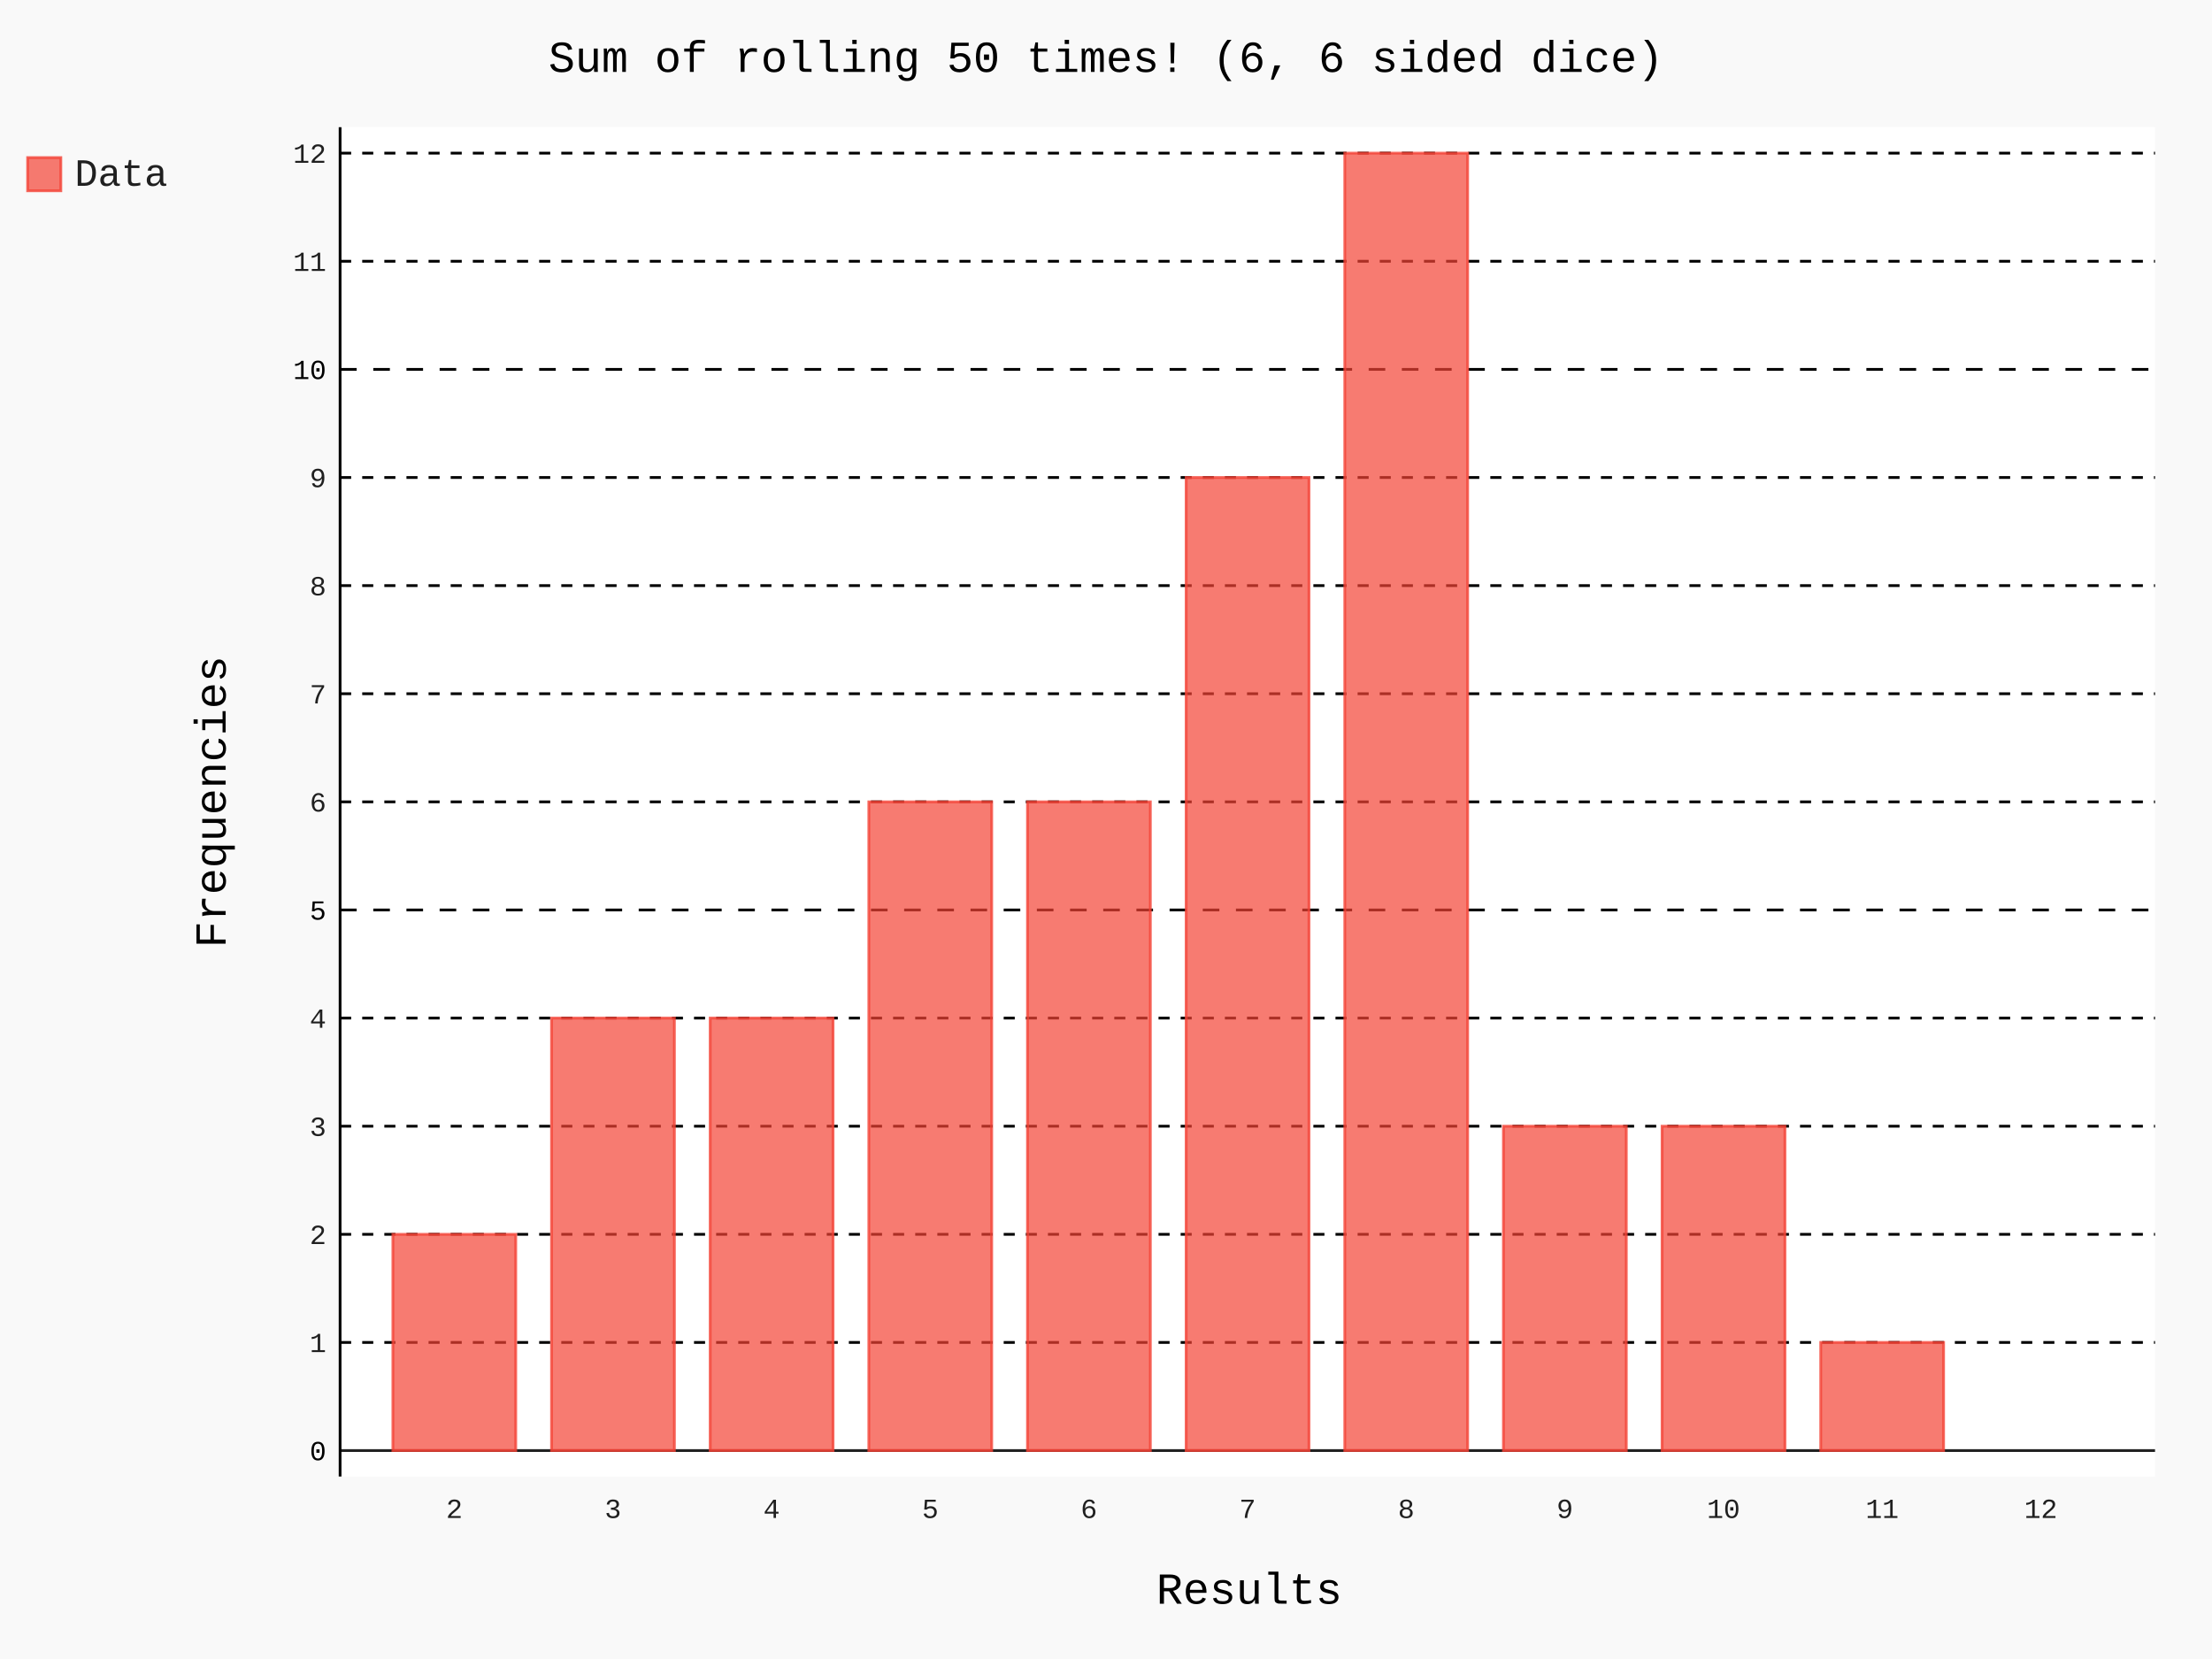
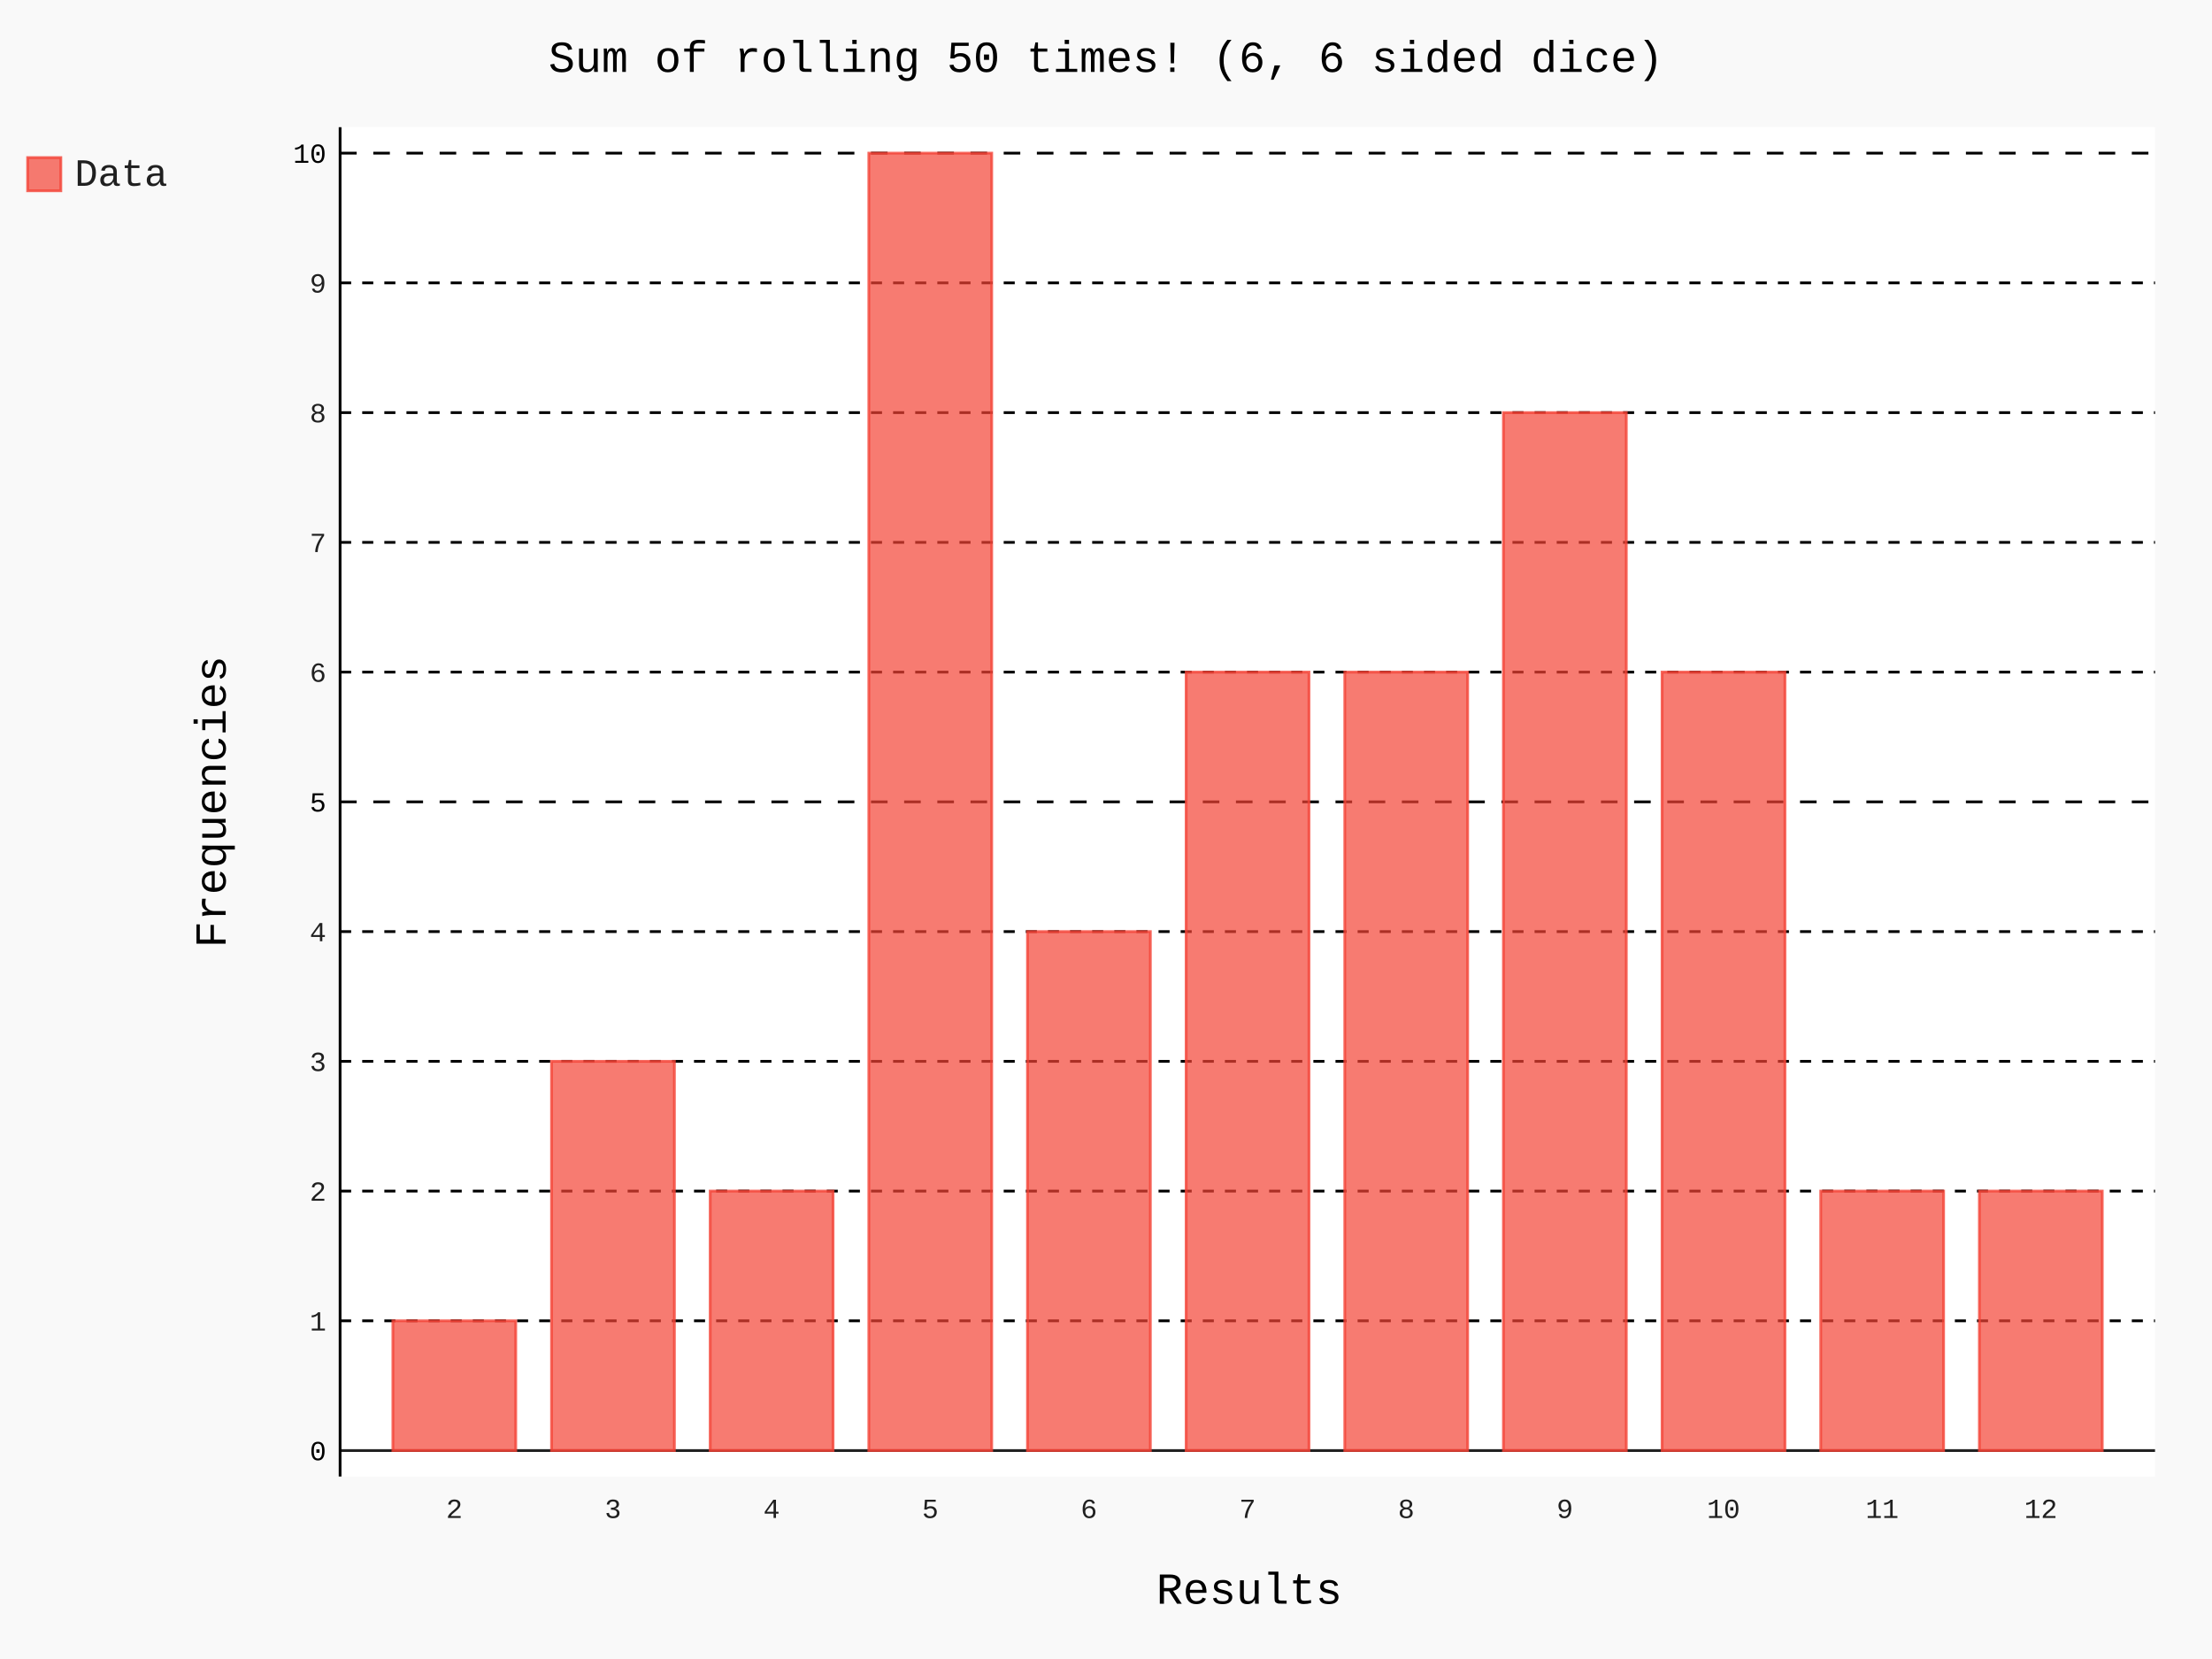
- <svg xmlns="http://www.w3.org/2000/svg" id="chart-113fd597-7614-4728-b394-9f4e06cf2603" class="pygal-chart" viewBox="0 0 800 600">
+ <svg xmlns="http://www.w3.org/2000/svg" id="chart-b2ccdec9-adcb-4542-a065-ab94779bcf42" class="pygal-chart" viewBox="0 0 800 600">
  <defs>
-     <style type="text/css">#chart-113fd597-7614-4728-b394-9f4e06cf2603{-webkit-user-select:none;-webkit-font-smoothing:antialiased;font-family:Consolas,"Liberation Mono",Menlo,Courier,monospace}#chart-113fd597-7614-4728-b394-9f4e06cf2603 .title{font-family:Consolas,"Liberation Mono",Menlo,Courier,monospace;font-size:16px}#chart-113fd597-7614-4728-b394-9f4e06cf2603 .legends .legend text{font-family:Consolas,"Liberation Mono",Menlo,Courier,monospace;font-size:14px}#chart-113fd597-7614-4728-b394-9f4e06cf2603 .axis text{font-family:Consolas,"Liberation Mono",Menlo,Courier,monospace;font-size:10px}#chart-113fd597-7614-4728-b394-9f4e06cf2603 .axis text.major{font-family:Consolas,"Liberation Mono",Menlo,Courier,monospace;font-size:10px}#chart-113fd597-7614-4728-b394-9f4e06cf2603 .text-overlay text.value{font-family:Consolas,"Liberation Mono",Menlo,Courier,monospace;font-size:16px}#chart-113fd597-7614-4728-b394-9f4e06cf2603 .text-overlay text.label{font-family:Consolas,"Liberation Mono",Menlo,Courier,monospace;font-size:10px}#chart-113fd597-7614-4728-b394-9f4e06cf2603 .tooltip{font-family:Consolas,"Liberation Mono",Menlo,Courier,monospace;font-size:14px}#chart-113fd597-7614-4728-b394-9f4e06cf2603 text.no_data{font-family:Consolas,"Liberation Mono",Menlo,Courier,monospace;font-size:64px}
- #chart-113fd597-7614-4728-b394-9f4e06cf2603{background-color:rgba(249,249,249,1)}#chart-113fd597-7614-4728-b394-9f4e06cf2603 path,#chart-113fd597-7614-4728-b394-9f4e06cf2603 line,#chart-113fd597-7614-4728-b394-9f4e06cf2603 rect,#chart-113fd597-7614-4728-b394-9f4e06cf2603 circle{-webkit-transition:150ms;-moz-transition:150ms;transition:150ms}#chart-113fd597-7614-4728-b394-9f4e06cf2603 .graph &gt; .background{fill:rgba(249,249,249,1)}#chart-113fd597-7614-4728-b394-9f4e06cf2603 .plot &gt; .background{fill:rgba(255,255,255,1)}#chart-113fd597-7614-4728-b394-9f4e06cf2603 .graph{fill:rgba(0,0,0,.87)}#chart-113fd597-7614-4728-b394-9f4e06cf2603 text.no_data{fill:rgba(0,0,0,1)}#chart-113fd597-7614-4728-b394-9f4e06cf2603 .title{fill:rgba(0,0,0,1)}#chart-113fd597-7614-4728-b394-9f4e06cf2603 .legends .legend text{fill:rgba(0,0,0,.87)}#chart-113fd597-7614-4728-b394-9f4e06cf2603 .legends .legend:hover text{fill:rgba(0,0,0,1)}#chart-113fd597-7614-4728-b394-9f4e06cf2603 .axis .line{stroke:rgba(0,0,0,1)}#chart-113fd597-7614-4728-b394-9f4e06cf2603 .axis .guide.line{stroke:rgba(0,0,0,.54)}#chart-113fd597-7614-4728-b394-9f4e06cf2603 .axis .major.line{stroke:rgba(0,0,0,.87)}#chart-113fd597-7614-4728-b394-9f4e06cf2603 .axis text.major{fill:rgba(0,0,0,1)}#chart-113fd597-7614-4728-b394-9f4e06cf2603 .axis.y .guides:hover .guide.line,#chart-113fd597-7614-4728-b394-9f4e06cf2603 .line-graph .axis.x .guides:hover .guide.line,#chart-113fd597-7614-4728-b394-9f4e06cf2603 .stackedline-graph .axis.x .guides:hover .guide.line,#chart-113fd597-7614-4728-b394-9f4e06cf2603 .xy-graph .axis.x .guides:hover .guide.line{stroke:rgba(0,0,0,1)}#chart-113fd597-7614-4728-b394-9f4e06cf2603 .axis .guides:hover text{fill:rgba(0,0,0,1)}#chart-113fd597-7614-4728-b394-9f4e06cf2603 .reactive{fill-opacity:.7;stroke-opacity:.8;stroke-width:1}#chart-113fd597-7614-4728-b394-9f4e06cf2603 .ci{stroke:rgba(0,0,0,.87)}#chart-113fd597-7614-4728-b394-9f4e06cf2603 .reactive.active,#chart-113fd597-7614-4728-b394-9f4e06cf2603 .active .reactive{fill-opacity:.8;stroke-opacity:.9;stroke-width:4}#chart-113fd597-7614-4728-b394-9f4e06cf2603 .ci .reactive.active{stroke-width:1.5}#chart-113fd597-7614-4728-b394-9f4e06cf2603 .series text{fill:rgba(0,0,0,1)}#chart-113fd597-7614-4728-b394-9f4e06cf2603 .tooltip rect{fill:rgba(255,255,255,1);stroke:rgba(0,0,0,1);-webkit-transition:opacity 150ms;-moz-transition:opacity 150ms;transition:opacity 150ms}#chart-113fd597-7614-4728-b394-9f4e06cf2603 .tooltip .label{fill:rgba(0,0,0,.87)}#chart-113fd597-7614-4728-b394-9f4e06cf2603 .tooltip .label{fill:rgba(0,0,0,.87)}#chart-113fd597-7614-4728-b394-9f4e06cf2603 .tooltip .legend{font-size:.8em;fill:rgba(0,0,0,.54)}#chart-113fd597-7614-4728-b394-9f4e06cf2603 .tooltip .x_label{font-size:.6em;fill:rgba(0,0,0,1)}#chart-113fd597-7614-4728-b394-9f4e06cf2603 .tooltip .xlink{font-size:.5em;text-decoration:underline}#chart-113fd597-7614-4728-b394-9f4e06cf2603 .tooltip .value{font-size:1.5em}#chart-113fd597-7614-4728-b394-9f4e06cf2603 .bound{font-size:.5em}#chart-113fd597-7614-4728-b394-9f4e06cf2603 .max-value{font-size:.75em;fill:rgba(0,0,0,.54)}#chart-113fd597-7614-4728-b394-9f4e06cf2603 .map-element{fill:rgba(255,255,255,1);stroke:rgba(0,0,0,.54) !important}#chart-113fd597-7614-4728-b394-9f4e06cf2603 .map-element .reactive{fill-opacity:inherit;stroke-opacity:inherit}#chart-113fd597-7614-4728-b394-9f4e06cf2603 .color-0,#chart-113fd597-7614-4728-b394-9f4e06cf2603 .color-0 a:visited{stroke:#F44336;fill:#F44336}#chart-113fd597-7614-4728-b394-9f4e06cf2603 .text-overlay .color-0 text{fill:black}
- #chart-113fd597-7614-4728-b394-9f4e06cf2603 text.no_data{text-anchor:middle}#chart-113fd597-7614-4728-b394-9f4e06cf2603 .guide.line{fill:none}#chart-113fd597-7614-4728-b394-9f4e06cf2603 .centered{text-anchor:middle}#chart-113fd597-7614-4728-b394-9f4e06cf2603 .title{text-anchor:middle}#chart-113fd597-7614-4728-b394-9f4e06cf2603 .legends .legend text{fill-opacity:1}#chart-113fd597-7614-4728-b394-9f4e06cf2603 .axis.x text{text-anchor:middle}#chart-113fd597-7614-4728-b394-9f4e06cf2603 .axis.x:not(.web) text[transform]{text-anchor:start}#chart-113fd597-7614-4728-b394-9f4e06cf2603 .axis.x:not(.web) text[transform].backwards{text-anchor:end}#chart-113fd597-7614-4728-b394-9f4e06cf2603 .axis.y text{text-anchor:end}#chart-113fd597-7614-4728-b394-9f4e06cf2603 .axis.y text[transform].backwards{text-anchor:start}#chart-113fd597-7614-4728-b394-9f4e06cf2603 .axis.y2 text{text-anchor:start}#chart-113fd597-7614-4728-b394-9f4e06cf2603 .axis.y2 text[transform].backwards{text-anchor:end}#chart-113fd597-7614-4728-b394-9f4e06cf2603 .axis .guide.line{stroke-dasharray:4,4;stroke:black}#chart-113fd597-7614-4728-b394-9f4e06cf2603 .axis .major.guide.line{stroke-dasharray:6,6;stroke:black}#chart-113fd597-7614-4728-b394-9f4e06cf2603 .horizontal .axis.y .guide.line,#chart-113fd597-7614-4728-b394-9f4e06cf2603 .horizontal .axis.y2 .guide.line,#chart-113fd597-7614-4728-b394-9f4e06cf2603 .vertical .axis.x .guide.line{opacity:0}#chart-113fd597-7614-4728-b394-9f4e06cf2603 .horizontal .axis.always_show .guide.line,#chart-113fd597-7614-4728-b394-9f4e06cf2603 .vertical .axis.always_show .guide.line{opacity:1 !important}#chart-113fd597-7614-4728-b394-9f4e06cf2603 .axis.y .guides:hover .guide.line,#chart-113fd597-7614-4728-b394-9f4e06cf2603 .axis.y2 .guides:hover .guide.line,#chart-113fd597-7614-4728-b394-9f4e06cf2603 .axis.x .guides:hover .guide.line{opacity:1}#chart-113fd597-7614-4728-b394-9f4e06cf2603 .axis .guides:hover text{opacity:1}#chart-113fd597-7614-4728-b394-9f4e06cf2603 .nofill{fill:none}#chart-113fd597-7614-4728-b394-9f4e06cf2603 .subtle-fill{fill-opacity:.2}#chart-113fd597-7614-4728-b394-9f4e06cf2603 .dot{stroke-width:1px;fill-opacity:1;stroke-opacity:1}#chart-113fd597-7614-4728-b394-9f4e06cf2603 .dot.active{stroke-width:5px}#chart-113fd597-7614-4728-b394-9f4e06cf2603 .dot.negative{fill:transparent}#chart-113fd597-7614-4728-b394-9f4e06cf2603 text,#chart-113fd597-7614-4728-b394-9f4e06cf2603 tspan{stroke:none !important}#chart-113fd597-7614-4728-b394-9f4e06cf2603 .series text.active{opacity:1}#chart-113fd597-7614-4728-b394-9f4e06cf2603 .tooltip rect{fill-opacity:.95;stroke-width:.5}#chart-113fd597-7614-4728-b394-9f4e06cf2603 .tooltip text{fill-opacity:1}#chart-113fd597-7614-4728-b394-9f4e06cf2603 .showable{visibility:hidden}#chart-113fd597-7614-4728-b394-9f4e06cf2603 .showable.shown{visibility:visible}#chart-113fd597-7614-4728-b394-9f4e06cf2603 .gauge-background{fill:rgba(229,229,229,1);stroke:none}#chart-113fd597-7614-4728-b394-9f4e06cf2603 .bg-lines{stroke:rgba(249,249,249,1);stroke-width:2px}</style>
+     <style type="text/css">#chart-b2ccdec9-adcb-4542-a065-ab94779bcf42{-webkit-user-select:none;-webkit-font-smoothing:antialiased;font-family:Consolas,"Liberation Mono",Menlo,Courier,monospace}#chart-b2ccdec9-adcb-4542-a065-ab94779bcf42 .title{font-family:Consolas,"Liberation Mono",Menlo,Courier,monospace;font-size:16px}#chart-b2ccdec9-adcb-4542-a065-ab94779bcf42 .legends .legend text{font-family:Consolas,"Liberation Mono",Menlo,Courier,monospace;font-size:14px}#chart-b2ccdec9-adcb-4542-a065-ab94779bcf42 .axis text{font-family:Consolas,"Liberation Mono",Menlo,Courier,monospace;font-size:10px}#chart-b2ccdec9-adcb-4542-a065-ab94779bcf42 .axis text.major{font-family:Consolas,"Liberation Mono",Menlo,Courier,monospace;font-size:10px}#chart-b2ccdec9-adcb-4542-a065-ab94779bcf42 .text-overlay text.value{font-family:Consolas,"Liberation Mono",Menlo,Courier,monospace;font-size:16px}#chart-b2ccdec9-adcb-4542-a065-ab94779bcf42 .text-overlay text.label{font-family:Consolas,"Liberation Mono",Menlo,Courier,monospace;font-size:10px}#chart-b2ccdec9-adcb-4542-a065-ab94779bcf42 .tooltip{font-family:Consolas,"Liberation Mono",Menlo,Courier,monospace;font-size:14px}#chart-b2ccdec9-adcb-4542-a065-ab94779bcf42 text.no_data{font-family:Consolas,"Liberation Mono",Menlo,Courier,monospace;font-size:64px}
+ #chart-b2ccdec9-adcb-4542-a065-ab94779bcf42{background-color:rgba(249,249,249,1)}#chart-b2ccdec9-adcb-4542-a065-ab94779bcf42 path,#chart-b2ccdec9-adcb-4542-a065-ab94779bcf42 line,#chart-b2ccdec9-adcb-4542-a065-ab94779bcf42 rect,#chart-b2ccdec9-adcb-4542-a065-ab94779bcf42 circle{-webkit-transition:150ms;-moz-transition:150ms;transition:150ms}#chart-b2ccdec9-adcb-4542-a065-ab94779bcf42 .graph &gt; .background{fill:rgba(249,249,249,1)}#chart-b2ccdec9-adcb-4542-a065-ab94779bcf42 .plot &gt; .background{fill:rgba(255,255,255,1)}#chart-b2ccdec9-adcb-4542-a065-ab94779bcf42 .graph{fill:rgba(0,0,0,.87)}#chart-b2ccdec9-adcb-4542-a065-ab94779bcf42 text.no_data{fill:rgba(0,0,0,1)}#chart-b2ccdec9-adcb-4542-a065-ab94779bcf42 .title{fill:rgba(0,0,0,1)}#chart-b2ccdec9-adcb-4542-a065-ab94779bcf42 .legends .legend text{fill:rgba(0,0,0,.87)}#chart-b2ccdec9-adcb-4542-a065-ab94779bcf42 .legends .legend:hover text{fill:rgba(0,0,0,1)}#chart-b2ccdec9-adcb-4542-a065-ab94779bcf42 .axis .line{stroke:rgba(0,0,0,1)}#chart-b2ccdec9-adcb-4542-a065-ab94779bcf42 .axis .guide.line{stroke:rgba(0,0,0,.54)}#chart-b2ccdec9-adcb-4542-a065-ab94779bcf42 .axis .major.line{stroke:rgba(0,0,0,.87)}#chart-b2ccdec9-adcb-4542-a065-ab94779bcf42 .axis text.major{fill:rgba(0,0,0,1)}#chart-b2ccdec9-adcb-4542-a065-ab94779bcf42 .axis.y .guides:hover .guide.line,#chart-b2ccdec9-adcb-4542-a065-ab94779bcf42 .line-graph .axis.x .guides:hover .guide.line,#chart-b2ccdec9-adcb-4542-a065-ab94779bcf42 .stackedline-graph .axis.x .guides:hover .guide.line,#chart-b2ccdec9-adcb-4542-a065-ab94779bcf42 .xy-graph .axis.x .guides:hover .guide.line{stroke:rgba(0,0,0,1)}#chart-b2ccdec9-adcb-4542-a065-ab94779bcf42 .axis .guides:hover text{fill:rgba(0,0,0,1)}#chart-b2ccdec9-adcb-4542-a065-ab94779bcf42 .reactive{fill-opacity:.7;stroke-opacity:.8;stroke-width:1}#chart-b2ccdec9-adcb-4542-a065-ab94779bcf42 .ci{stroke:rgba(0,0,0,.87)}#chart-b2ccdec9-adcb-4542-a065-ab94779bcf42 .reactive.active,#chart-b2ccdec9-adcb-4542-a065-ab94779bcf42 .active .reactive{fill-opacity:.8;stroke-opacity:.9;stroke-width:4}#chart-b2ccdec9-adcb-4542-a065-ab94779bcf42 .ci .reactive.active{stroke-width:1.5}#chart-b2ccdec9-adcb-4542-a065-ab94779bcf42 .series text{fill:rgba(0,0,0,1)}#chart-b2ccdec9-adcb-4542-a065-ab94779bcf42 .tooltip rect{fill:rgba(255,255,255,1);stroke:rgba(0,0,0,1);-webkit-transition:opacity 150ms;-moz-transition:opacity 150ms;transition:opacity 150ms}#chart-b2ccdec9-adcb-4542-a065-ab94779bcf42 .tooltip .label{fill:rgba(0,0,0,.87)}#chart-b2ccdec9-adcb-4542-a065-ab94779bcf42 .tooltip .label{fill:rgba(0,0,0,.87)}#chart-b2ccdec9-adcb-4542-a065-ab94779bcf42 .tooltip .legend{font-size:.8em;fill:rgba(0,0,0,.54)}#chart-b2ccdec9-adcb-4542-a065-ab94779bcf42 .tooltip .x_label{font-size:.6em;fill:rgba(0,0,0,1)}#chart-b2ccdec9-adcb-4542-a065-ab94779bcf42 .tooltip .xlink{font-size:.5em;text-decoration:underline}#chart-b2ccdec9-adcb-4542-a065-ab94779bcf42 .tooltip .value{font-size:1.5em}#chart-b2ccdec9-adcb-4542-a065-ab94779bcf42 .bound{font-size:.5em}#chart-b2ccdec9-adcb-4542-a065-ab94779bcf42 .max-value{font-size:.75em;fill:rgba(0,0,0,.54)}#chart-b2ccdec9-adcb-4542-a065-ab94779bcf42 .map-element{fill:rgba(255,255,255,1);stroke:rgba(0,0,0,.54) !important}#chart-b2ccdec9-adcb-4542-a065-ab94779bcf42 .map-element .reactive{fill-opacity:inherit;stroke-opacity:inherit}#chart-b2ccdec9-adcb-4542-a065-ab94779bcf42 .color-0,#chart-b2ccdec9-adcb-4542-a065-ab94779bcf42 .color-0 a:visited{stroke:#F44336;fill:#F44336}#chart-b2ccdec9-adcb-4542-a065-ab94779bcf42 .text-overlay .color-0 text{fill:black}
+ #chart-b2ccdec9-adcb-4542-a065-ab94779bcf42 text.no_data{text-anchor:middle}#chart-b2ccdec9-adcb-4542-a065-ab94779bcf42 .guide.line{fill:none}#chart-b2ccdec9-adcb-4542-a065-ab94779bcf42 .centered{text-anchor:middle}#chart-b2ccdec9-adcb-4542-a065-ab94779bcf42 .title{text-anchor:middle}#chart-b2ccdec9-adcb-4542-a065-ab94779bcf42 .legends .legend text{fill-opacity:1}#chart-b2ccdec9-adcb-4542-a065-ab94779bcf42 .axis.x text{text-anchor:middle}#chart-b2ccdec9-adcb-4542-a065-ab94779bcf42 .axis.x:not(.web) text[transform]{text-anchor:start}#chart-b2ccdec9-adcb-4542-a065-ab94779bcf42 .axis.x:not(.web) text[transform].backwards{text-anchor:end}#chart-b2ccdec9-adcb-4542-a065-ab94779bcf42 .axis.y text{text-anchor:end}#chart-b2ccdec9-adcb-4542-a065-ab94779bcf42 .axis.y text[transform].backwards{text-anchor:start}#chart-b2ccdec9-adcb-4542-a065-ab94779bcf42 .axis.y2 text{text-anchor:start}#chart-b2ccdec9-adcb-4542-a065-ab94779bcf42 .axis.y2 text[transform].backwards{text-anchor:end}#chart-b2ccdec9-adcb-4542-a065-ab94779bcf42 .axis .guide.line{stroke-dasharray:4,4;stroke:black}#chart-b2ccdec9-adcb-4542-a065-ab94779bcf42 .axis .major.guide.line{stroke-dasharray:6,6;stroke:black}#chart-b2ccdec9-adcb-4542-a065-ab94779bcf42 .horizontal .axis.y .guide.line,#chart-b2ccdec9-adcb-4542-a065-ab94779bcf42 .horizontal .axis.y2 .guide.line,#chart-b2ccdec9-adcb-4542-a065-ab94779bcf42 .vertical .axis.x .guide.line{opacity:0}#chart-b2ccdec9-adcb-4542-a065-ab94779bcf42 .horizontal .axis.always_show .guide.line,#chart-b2ccdec9-adcb-4542-a065-ab94779bcf42 .vertical .axis.always_show .guide.line{opacity:1 !important}#chart-b2ccdec9-adcb-4542-a065-ab94779bcf42 .axis.y .guides:hover .guide.line,#chart-b2ccdec9-adcb-4542-a065-ab94779bcf42 .axis.y2 .guides:hover .guide.line,#chart-b2ccdec9-adcb-4542-a065-ab94779bcf42 .axis.x .guides:hover .guide.line{opacity:1}#chart-b2ccdec9-adcb-4542-a065-ab94779bcf42 .axis .guides:hover text{opacity:1}#chart-b2ccdec9-adcb-4542-a065-ab94779bcf42 .nofill{fill:none}#chart-b2ccdec9-adcb-4542-a065-ab94779bcf42 .subtle-fill{fill-opacity:.2}#chart-b2ccdec9-adcb-4542-a065-ab94779bcf42 .dot{stroke-width:1px;fill-opacity:1;stroke-opacity:1}#chart-b2ccdec9-adcb-4542-a065-ab94779bcf42 .dot.active{stroke-width:5px}#chart-b2ccdec9-adcb-4542-a065-ab94779bcf42 .dot.negative{fill:transparent}#chart-b2ccdec9-adcb-4542-a065-ab94779bcf42 text,#chart-b2ccdec9-adcb-4542-a065-ab94779bcf42 tspan{stroke:none !important}#chart-b2ccdec9-adcb-4542-a065-ab94779bcf42 .series text.active{opacity:1}#chart-b2ccdec9-adcb-4542-a065-ab94779bcf42 .tooltip rect{fill-opacity:.95;stroke-width:.5}#chart-b2ccdec9-adcb-4542-a065-ab94779bcf42 .tooltip text{fill-opacity:1}#chart-b2ccdec9-adcb-4542-a065-ab94779bcf42 .showable{visibility:hidden}#chart-b2ccdec9-adcb-4542-a065-ab94779bcf42 .showable.shown{visibility:visible}#chart-b2ccdec9-adcb-4542-a065-ab94779bcf42 .gauge-background{fill:rgba(229,229,229,1);stroke:none}#chart-b2ccdec9-adcb-4542-a065-ab94779bcf42 .bg-lines{stroke:rgba(249,249,249,1);stroke-width:2px}</style>
  </defs>
  <g class="graph bar-graph vertical">
    <rect x="0" y="0" width="800" height="600" class="background" />
    <g transform="translate(123, 46)" class="plot">
      <rect x="0" y="0" width="656.4" height="488" class="background" />
      <g class="axis y always_show">
        <g class="guides">
          <path d="M0 478.615 h656.4" class="axis major line" />
          <text x="-5" y="482.115" class="major">0</text>
        </g>
        <g class="guides">
-           <path d="M0 439.513 h656.4" class="guide line" />
-           <text x="-5" y="443.013" class="">1</text>
+           <path d="M0 431.692 h656.4" class="guide line" />
+           <text x="-5" y="435.192" class="">1</text>
        </g>
        <g class="guides">
-           <path d="M0 400.41 h656.4" class="guide line" />
-           <text x="-5" y="403.91" class="">2</text>
+           <path d="M0 384.769 h656.4" class="guide line" />
+           <text x="-5" y="388.269" class="">2</text>
        </g>
        <g class="guides">
-           <path d="M0 361.308 h656.4" class="guide line" />
-           <text x="-5" y="364.808" class="">3</text>
+           <path d="M0 337.846 h656.4" class="guide line" />
+           <text x="-5" y="341.346" class="">3</text>
        </g>
        <g class="guides">
-           <path d="M0 322.205 h656.4" class="guide line" />
-           <text x="-5" y="325.705" class="">4</text>
+           <path d="M0 290.923 h656.4" class="guide line" />
+           <text x="-5" y="294.423" class="">4</text>
        </g>
        <g class="guides">
-           <path d="M0 283.103 h656.4" class="major guide line" />
-           <text x="-5" y="286.603" class="major">5</text>
+           <path d="M0 244 h656.4" class="major guide line" />
+           <text x="-5" y="247.5" class="major">5</text>
        </g>
        <g class="guides">
-           <path d="M0 244 h656.4" class="guide line" />
-           <text x="-5" y="247.5" class="">6</text>
+           <path d="M0 197.077 h656.4" class="guide line" />
+           <text x="-5" y="200.577" class="">6</text>
        </g>
        <g class="guides">
-           <path d="M0 204.897 h656.4" class="guide line" />
-           <text x="-5" y="208.397" class="">7</text>
+           <path d="M0 150.154 h656.4" class="guide line" />
+           <text x="-5" y="153.654" class="">7</text>
        </g>
        <g class="guides">
-           <path d="M0 165.795 h656.4" class="guide line" />
-           <text x="-5" y="169.295" class="">8</text>
+           <path d="M0 103.231 h656.4" class="guide line" />
+           <text x="-5" y="106.731" class="">8</text>
        </g>
        <g class="guides">
-           <path d="M0 126.692 h656.4" class="guide line" />
-           <text x="-5" y="130.192" class="">9</text>
+           <path d="M0 56.308 h656.4" class="guide line" />
+           <text x="-5" y="59.808" class="">9</text>
        </g>
        <g class="guides">
-           <path d="M0 87.59 h656.4" class="major guide line" />
-           <text x="-5" y="91.09" class="major">10</text>
-         </g>
-         <g class="guides">
-           <path d="M0 48.487 h656.4" class="guide line" />
-           <text x="-5" y="51.987" class="">11</text>
-         </g>
-         <g class="guides">
-           <path d="M0 9.385 h656.4" class="guide line" />
-           <text x="-5" y="12.885" class="">12</text>
+           <path d="M0 9.385 h656.4" class="major guide line" />
+           <text x="-5" y="12.885" class="major">10</text>
        </g>
      </g>
      <g class="axis x">
        <path d="M0 0 v488" class="line" />
        <g class="guides">
          <path d="M41.312 0 v488" class="guide line" />
          <text x="41.312" y="503.0" class="">2</text>
        </g>
        <g class="guides">
          <path d="M98.69 0 v488" class="guide line" />
          <text x="98.69" y="503.0" class="">3</text>
        </g>
        <g class="guides">
          <path d="M156.067 0 v488" class="guide line" />
          <text x="156.067" y="503.0" class="">4</text>
        </g>
        <g class="guides">
          <path d="M213.445 0 v488" class="guide line" />
          <text x="213.445" y="503.0" class="">5</text>
        </g>
        <g class="guides">
          <path d="M270.822 0 v488" class="guide line" />
          <text x="270.822" y="503.0" class="">6</text>
        </g>
        <g class="guides">
          <path d="M328.2 0 v488" class="guide line" />
          <text x="328.2" y="503.0" class="">7</text>
        </g>
        <g class="guides">
          <path d="M385.578 0 v488" class="guide line" />
          <text x="385.578" y="503.0" class="">8</text>
        </g>
        <g class="guides">
          <path d="M442.955 0 v488" class="guide line" />
          <text x="442.955" y="503.0" class="">9</text>
        </g>
        <g class="guides">
          <path d="M500.333 0 v488" class="guide line" />
          <text x="500.333" y="503.0" class="">10</text>
        </g>
        <g class="guides">
          <path d="M557.71 0 v488" class="guide line" />
          <text x="557.71" y="503.0" class="">11</text>
        </g>
        <g class="guides">
          <path d="M615.088 0 v488" class="guide line" />
          <text x="615.088" y="503.0" class="">12</text>
        </g>
      </g>
      <g class="series serie-0 color-0">
        <g class="bars">
          <g class="bar">
-             <rect x="19.095" y="400.41" rx="0" ry="0" width="44.433" height="78.205" class="rect reactive tooltip-trigger" />
+             <rect x="19.095" y="431.692" rx="0" ry="0" width="44.433" height="46.923" class="rect reactive tooltip-trigger" />
          </g>
          <g class="bar">
-             <rect x="76.473" y="322.205" rx="0" ry="0" width="44.433" height="156.41" class="rect reactive tooltip-trigger" />
+             <rect x="76.473" y="337.846" rx="0" ry="0" width="44.433" height="140.769" class="rect reactive tooltip-trigger" />
          </g>
          <g class="bar">
-             <rect x="133.851" y="322.205" rx="0" ry="0" width="44.433" height="156.41" class="rect reactive tooltip-trigger" />
+             <rect x="133.851" y="384.769" rx="0" ry="0" width="44.433" height="93.846" class="rect reactive tooltip-trigger" />
          </g>
          <g class="bar">
-             <rect x="191.228" y="244" rx="0" ry="0" width="44.433" height="234.615" class="rect reactive tooltip-trigger" />
+             <rect x="191.228" y="9.385" rx="0" ry="0" width="44.433" height="469.231" class="rect reactive tooltip-trigger" />
          </g>
          <g class="bar">
-             <rect x="248.606" y="244" rx="0" ry="0" width="44.433" height="234.615" class="rect reactive tooltip-trigger" />
+             <rect x="248.606" y="290.923" rx="0" ry="0" width="44.433" height="187.692" class="rect reactive tooltip-trigger" />
          </g>
          <g class="bar">
-             <rect x="305.983" y="126.692" rx="0" ry="0" width="44.433" height="351.923" class="rect reactive tooltip-trigger" />
+             <rect x="305.983" y="197.077" rx="0" ry="0" width="44.433" height="281.538" class="rect reactive tooltip-trigger" />
          </g>
          <g class="bar">
-             <rect x="363.361" y="9.385" rx="0" ry="0" width="44.433" height="469.231" class="rect reactive tooltip-trigger" />
+             <rect x="363.361" y="197.077" rx="0" ry="0" width="44.433" height="281.538" class="rect reactive tooltip-trigger" />
          </g>
          <g class="bar">
-             <rect x="420.739" y="361.308" rx="0" ry="0" width="44.433" height="117.308" class="rect reactive tooltip-trigger" />
+             <rect x="420.739" y="103.231" rx="0" ry="0" width="44.433" height="375.385" class="rect reactive tooltip-trigger" />
          </g>
          <g class="bar">
-             <rect x="478.116" y="361.308" rx="0" ry="0" width="44.433" height="117.308" class="rect reactive tooltip-trigger" />
+             <rect x="478.116" y="197.077" rx="0" ry="0" width="44.433" height="281.538" class="rect reactive tooltip-trigger" />
          </g>
          <g class="bar">
-             <rect x="535.494" y="439.513" rx="0" ry="0" width="44.433" height="39.103" class="rect reactive tooltip-trigger" />
+             <rect x="535.494" y="384.769" rx="0" ry="0" width="44.433" height="93.846" class="rect reactive tooltip-trigger" />
          </g>
          <g class="bar">
-             <rect x="592.871" y="478.615" rx="0" ry="0" width="44.433" height="0.0" class="rect reactive tooltip-trigger" />
+             <rect x="592.871" y="384.769" rx="0" ry="0" width="44.433" height="93.846" class="rect reactive tooltip-trigger" />
          </g>
        </g>
      </g>
    </g>
    <g class="titles">
      <text x="400.0" y="26" class="title plot_title">Sum of rolling 50 times! (6, 6 sided dice)</text>
      <text x="451.8" y="580" class="title">Results</text>
      <text x="55.6" y="316.0" class="title" transform="rotate(-90 55.6 290)">Frequencies</text>
    </g>
    <g transform="translate(123, 46)" class="plot overlay">
      <g class="series serie-0 color-0" />
    </g>
    <g transform="translate(123, 46)" class="plot text-overlay">
      <g class="series serie-0 color-0" />
    </g>
    <g transform="translate(123, 46)" class="plot tooltip-overlay">
      <g transform="translate(0 0)" style="opacity: 0" class="tooltip">
        <rect rx="0" ry="0" width="0" height="0" class="tooltip-box" />
        <g class="text" />
      </g>
    </g>
    <g transform="translate(10, 56)" class="legends">
      <g id="activate-serie-0" class="legend reactive activate-serie">
        <rect x="0.0" y="1.0" width="12" height="12" class="color-0 reactive" />
        <text x="17.0" y="11.2">Data</text>
      </g>
    </g>
    <g transform="translate(790, 56)" class="legends" />
  </g>
</svg>
